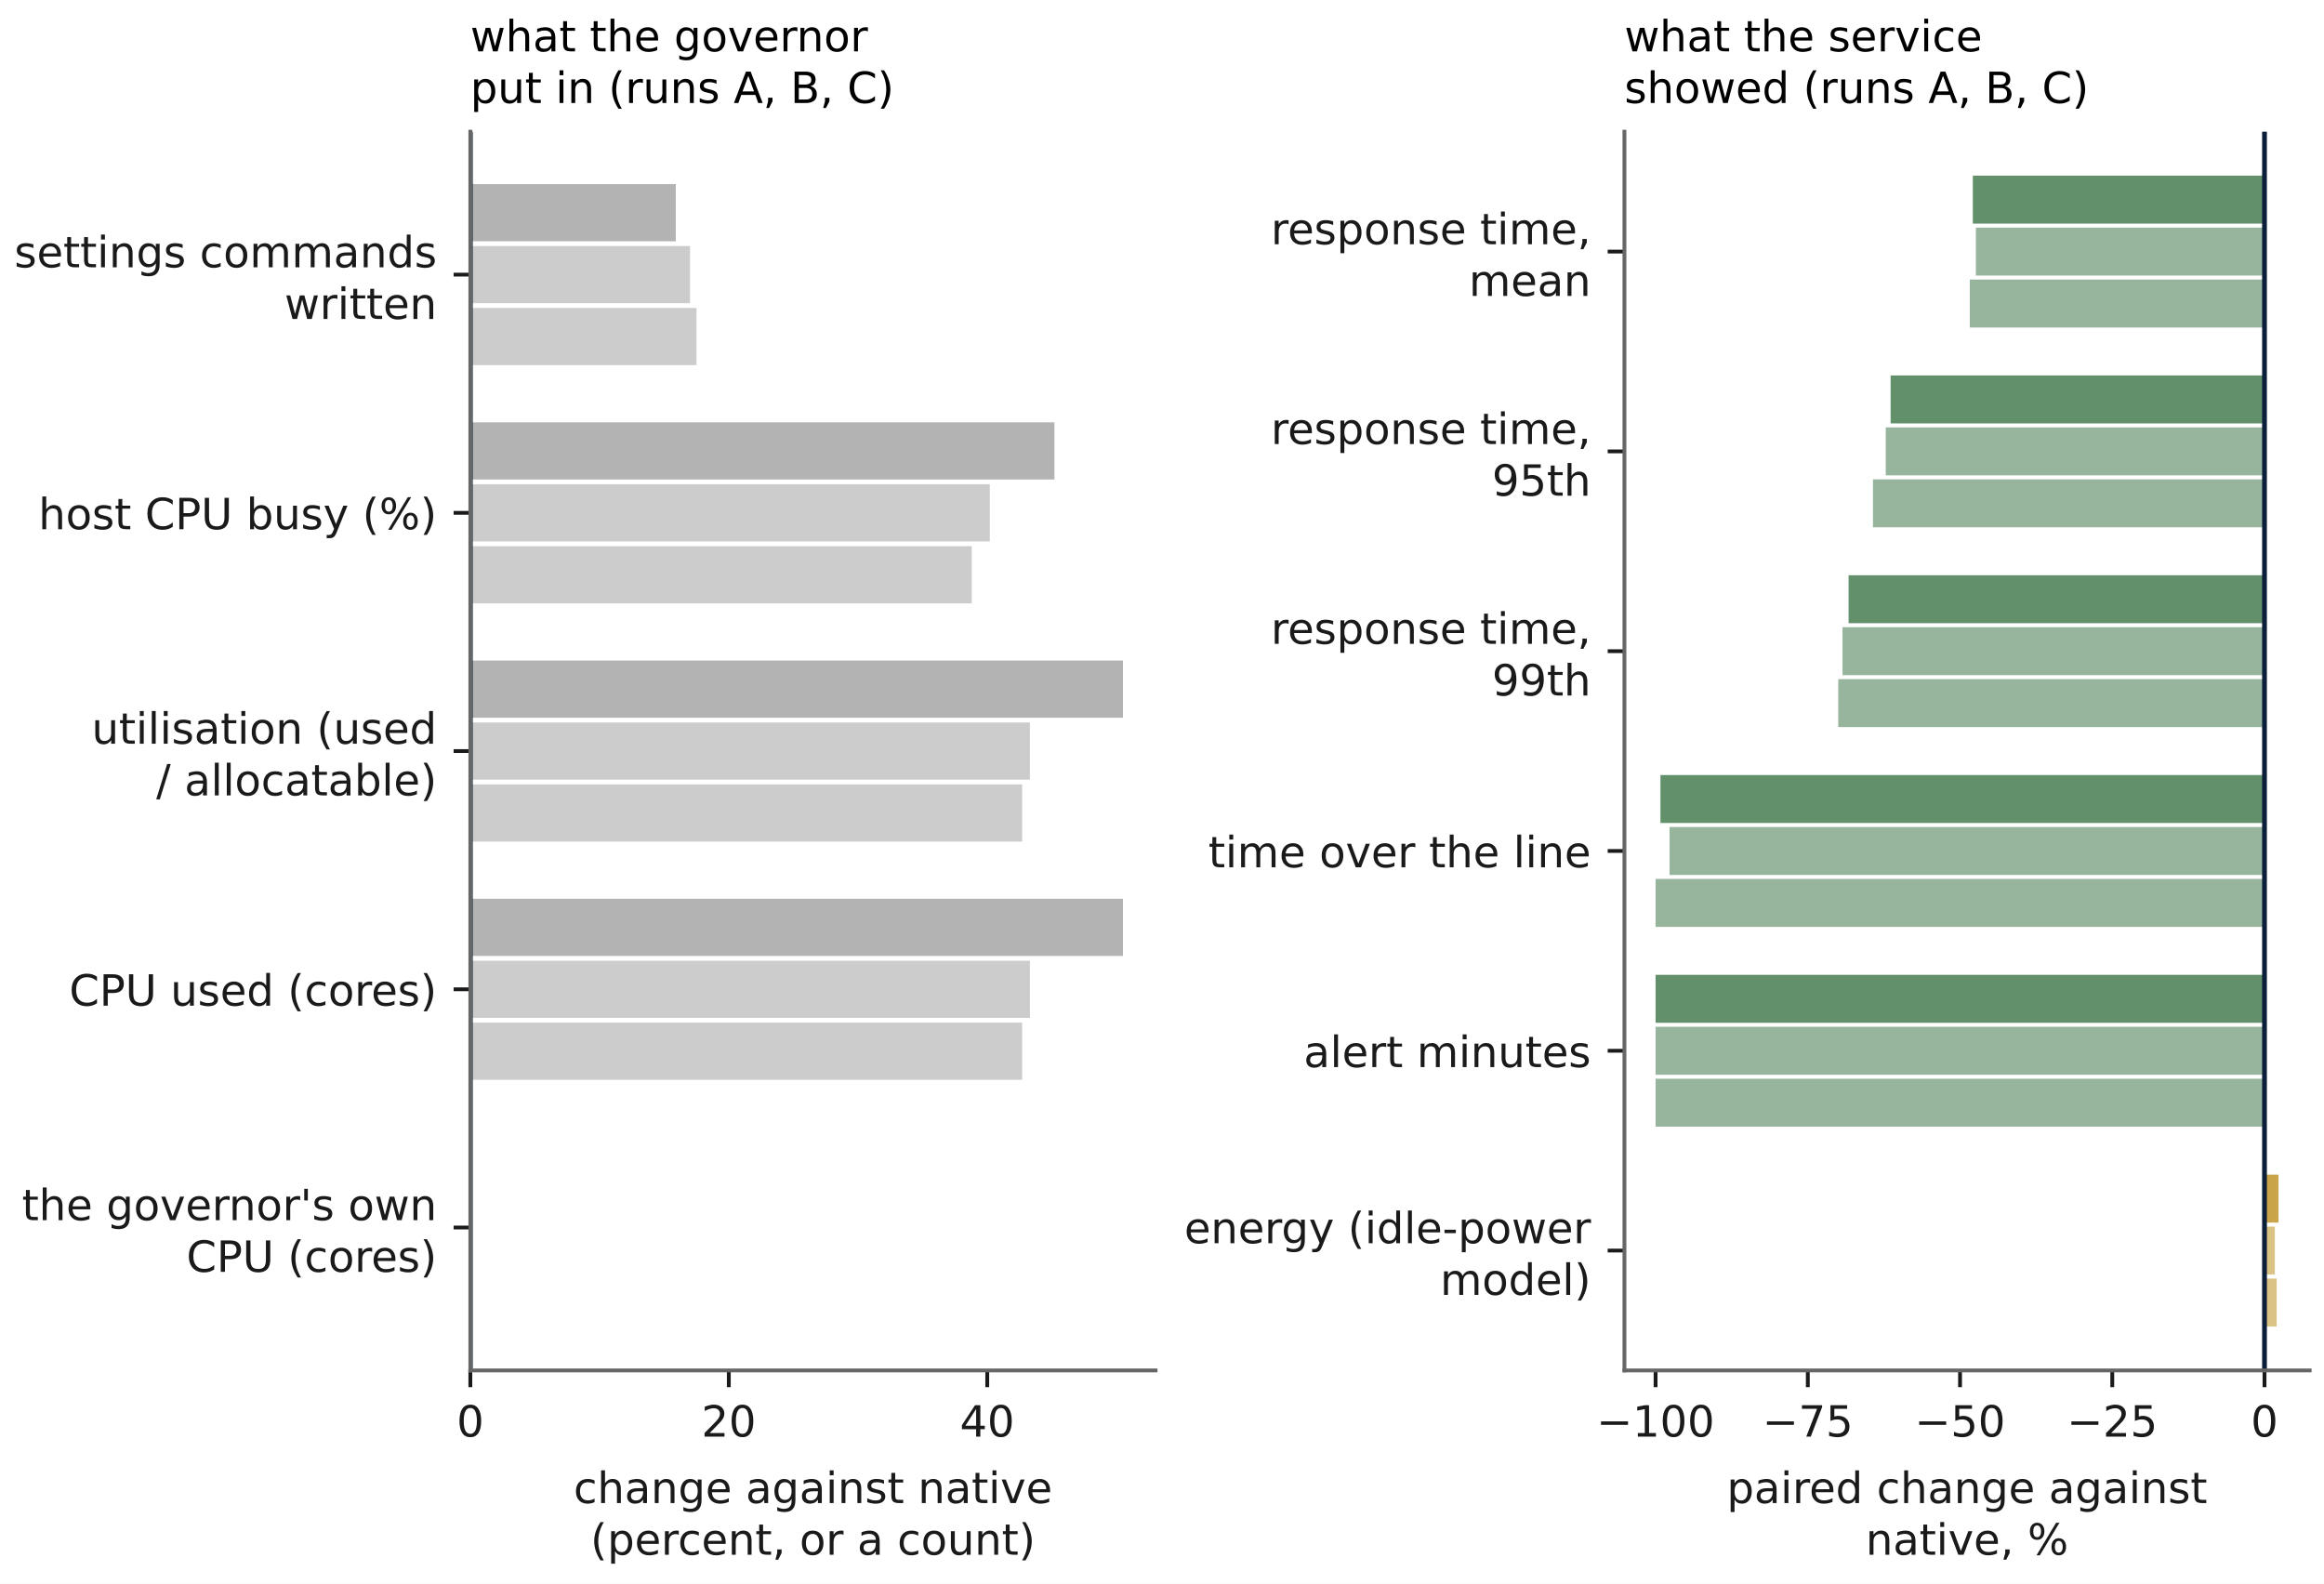
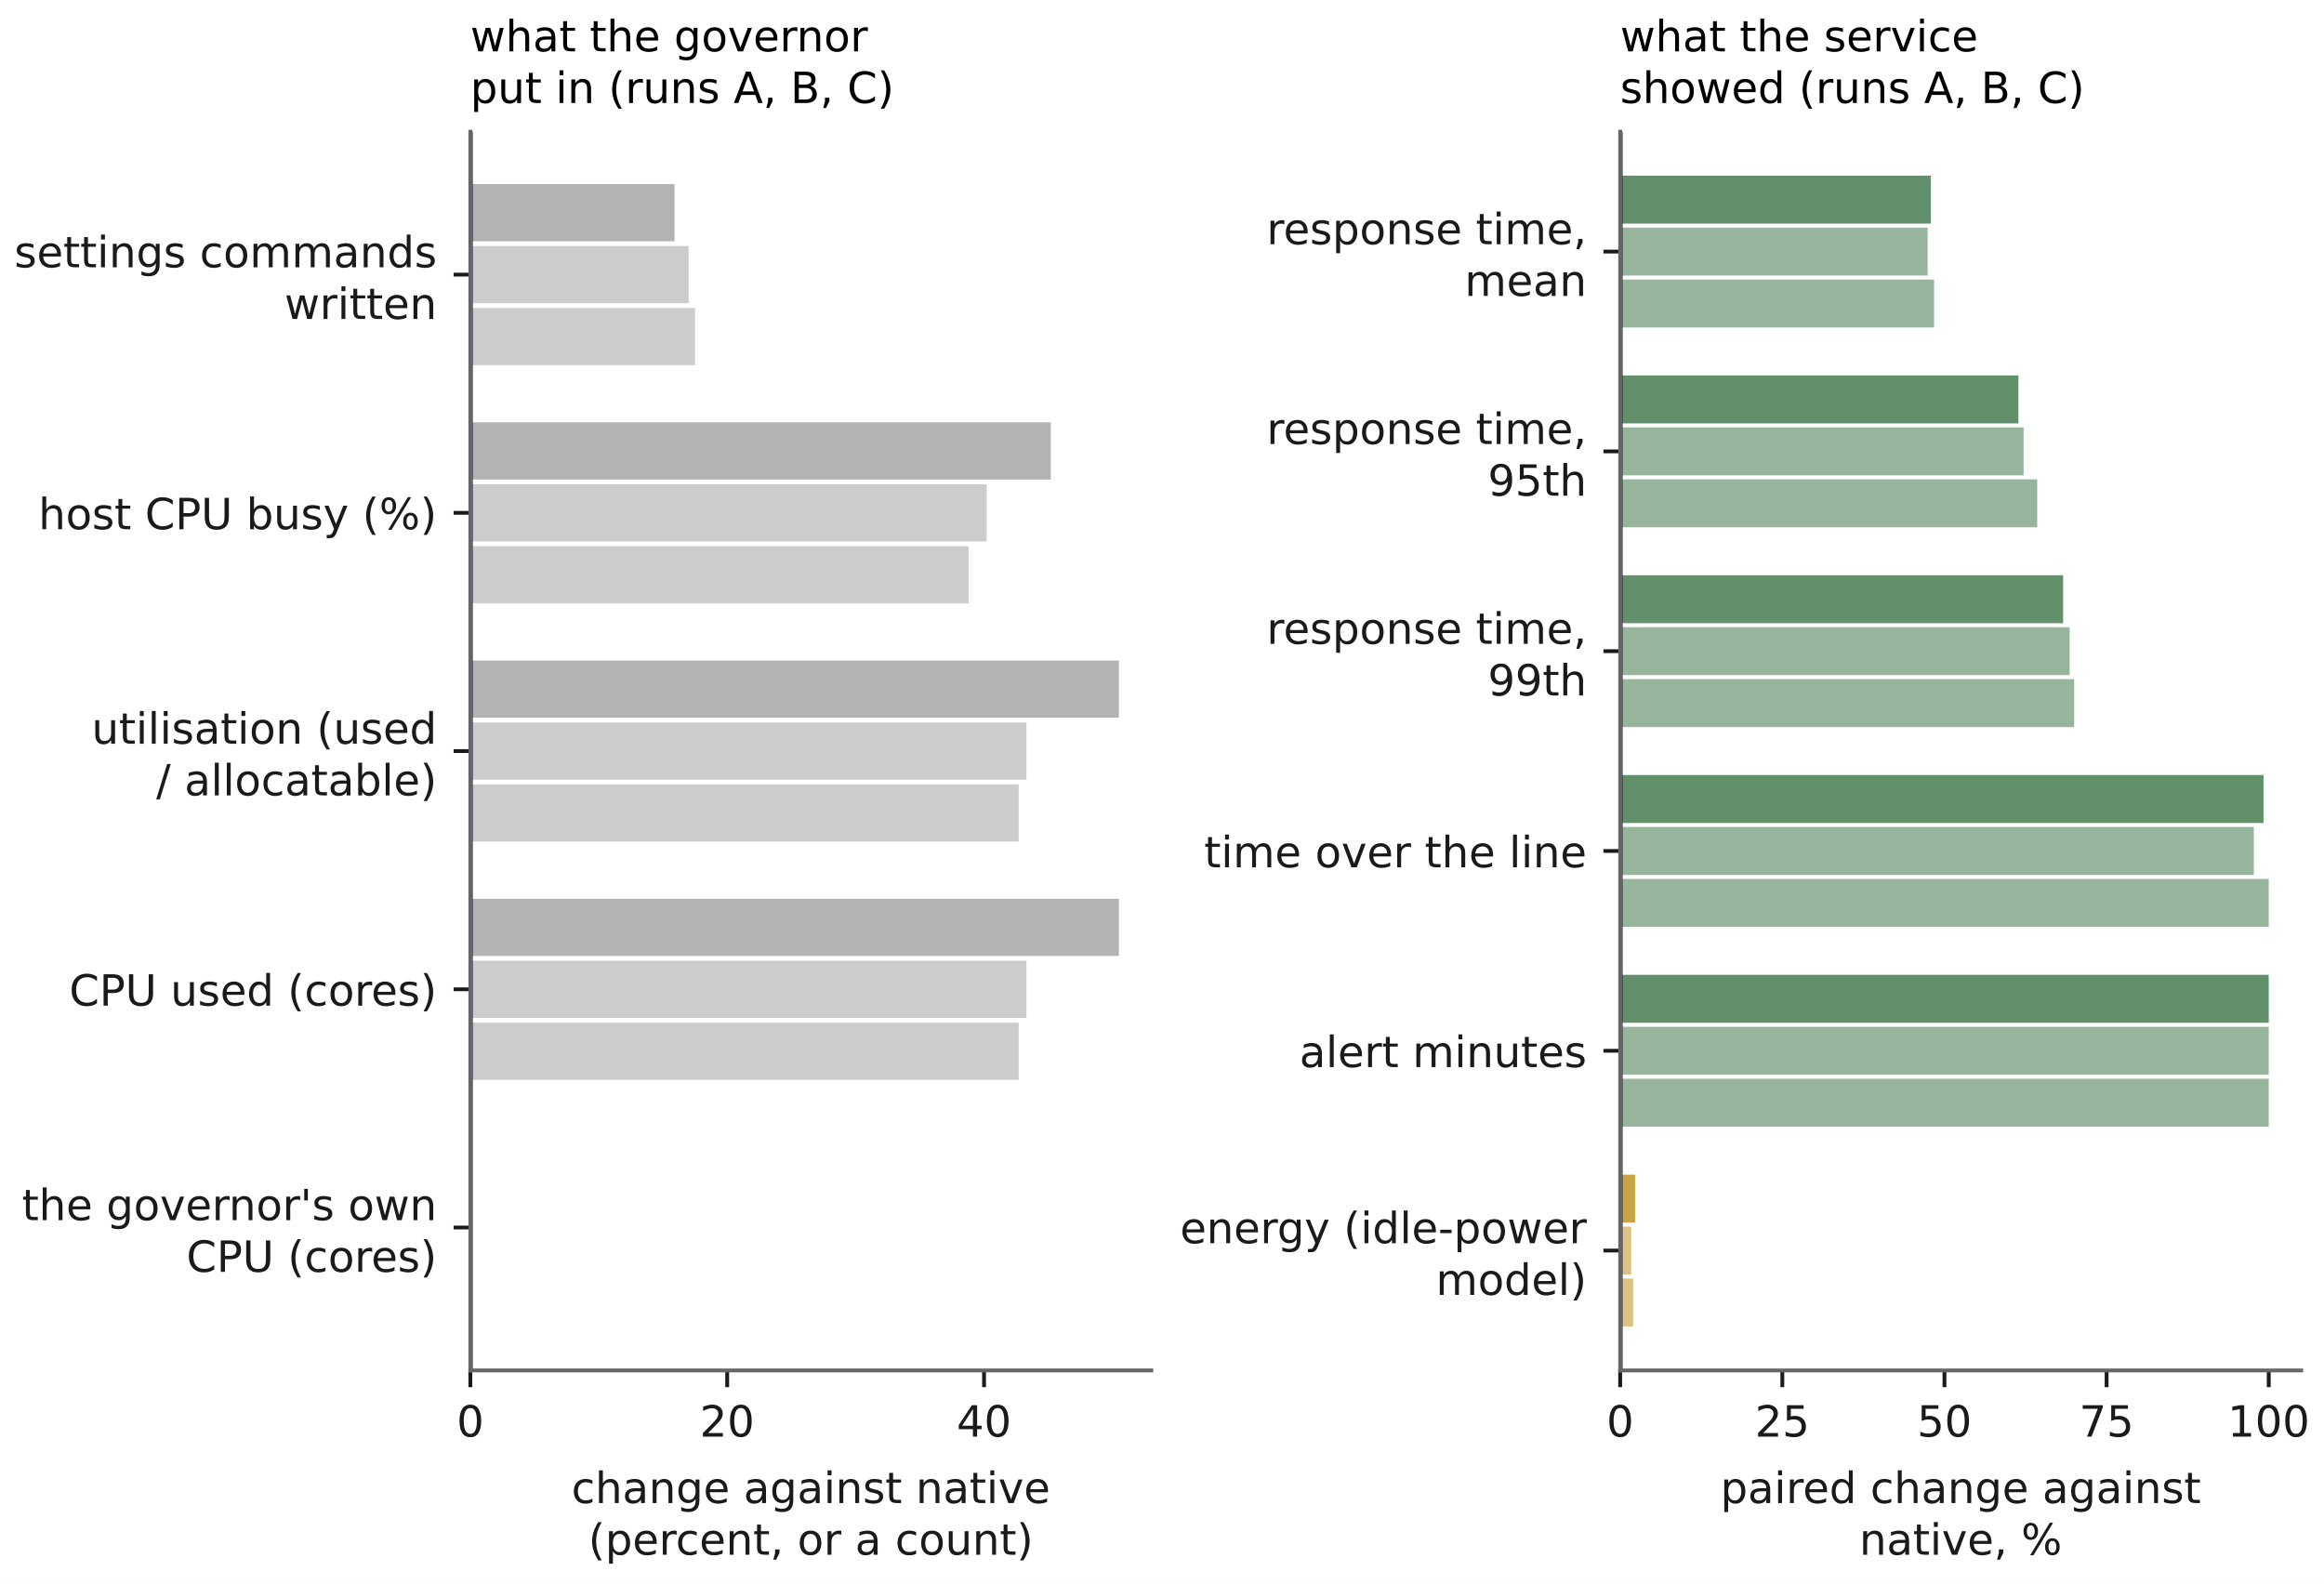
<svg xmlns="http://www.w3.org/2000/svg" xmlns:xlink="http://www.w3.org/1999/xlink" width="486pt" height="331.2pt" viewBox="0 0 486 331.2" version="1.1">
  <defs>
    <style type="text/css">*{stroke-linejoin: round; stroke-linecap: butt}</style>
  </defs>
  <g id="figure_1">
    <g id="patch_1">
      <path d="M 0 331.2  L 486 331.2  L 486 0  L 0 0  z " style="fill: #ffffff" />
    </g>
    <g id="axes_1">
      <g id="patch_2">
-         <path d="M 98.359 286.595  L 241.654 286.595  L 241.654 27.542  L 98.359 27.542  z " style="fill: #ffffff" />
+         <path d="M 98.359 286.595  L 240.765 286.595  L 240.765 27.542  L 98.359 27.542  z " style="fill: #ffffff" />
      </g>
      <g id="patch_3">
-         <path d="M 98.359 249.73  L 98.381 249.73  L 98.381 237.773  L 98.359 237.773  z " clip-path="url(#pb80e69e6e1)" style="fill: #9a9a9a; opacity: 0.75" />
+         <path d="M 98.359 249.73  L 98.381 249.73  L 98.381 237.773  L 98.359 237.773  z " clip-path="url(#p665d9033e2)" style="fill: #9a9a9a; opacity: 0.75" />
      </g>
      <g id="patch_4">
-         <path d="M 98.359 262.682  L 98.38 262.682  L 98.38 250.726  L 98.359 250.726  z " clip-path="url(#pb80e69e6e1)" style="fill: #9a9a9a; opacity: 0.5" />
+         <path d="M 98.359 262.682  L 98.38 262.682  L 98.38 250.726  L 98.359 250.726  z " clip-path="url(#p665d9033e2)" style="fill: #9a9a9a; opacity: 0.5" />
      </g>
      <g id="patch_5">
-         <path d="M 98.359 275.635  L 98.379 275.635  L 98.379 263.679  L 98.359 263.679  z " clip-path="url(#pb80e69e6e1)" style="fill: #9a9a9a; opacity: 0.5" />
+         <path d="M 98.359 275.635  L 98.379 275.635  L 98.379 263.679  L 98.359 263.679  z " clip-path="url(#p665d9033e2)" style="fill: #9a9a9a; opacity: 0.5" />
      </g>
      <g id="patch_6">
-         <path d="M 98.359 199.912  L 234.83 199.912  L 234.83 187.956  L 98.359 187.956  z " clip-path="url(#pb80e69e6e1)" style="fill: #9a9a9a; opacity: 0.75" />
+         <path d="M 98.359 199.912  L 233.984 199.912  L 233.984 187.956  L 98.359 187.956  z " clip-path="url(#p665d9033e2)" style="fill: #9a9a9a; opacity: 0.75" />
      </g>
      <g id="patch_7">
-         <path d="M 98.359 212.864  L 215.373 212.864  L 215.373 200.908  L 98.359 200.908  z " clip-path="url(#pb80e69e6e1)" style="fill: #9a9a9a; opacity: 0.5" />
+         <path d="M 98.359 212.864  L 214.648 212.864  L 214.648 200.908  L 98.359 200.908  z " clip-path="url(#p665d9033e2)" style="fill: #9a9a9a; opacity: 0.5" />
      </g>
      <g id="patch_8">
-         <path d="M 98.359 225.817  L 213.751 225.817  L 213.751 213.861  L 98.359 213.861  z " clip-path="url(#pb80e69e6e1)" style="fill: #9a9a9a; opacity: 0.5" />
+         <path d="M 98.359 225.817  L 213.036 225.817  L 213.036 213.861  L 98.359 213.861  z " clip-path="url(#p665d9033e2)" style="fill: #9a9a9a; opacity: 0.5" />
      </g>
      <g id="patch_9">
-         <path d="M 98.359 150.094  L 234.83 150.094  L 234.83 138.138  L 98.359 138.138  z " clip-path="url(#pb80e69e6e1)" style="fill: #9a9a9a; opacity: 0.75" />
+         <path d="M 98.359 150.094  L 233.984 150.094  L 233.984 138.138  L 98.359 138.138  z " clip-path="url(#p665d9033e2)" style="fill: #9a9a9a; opacity: 0.75" />
      </g>
      <g id="patch_10">
-         <path d="M 98.359 163.047  L 215.373 163.047  L 215.373 151.09  L 98.359 151.09  z " clip-path="url(#pb80e69e6e1)" style="fill: #9a9a9a; opacity: 0.5" />
+         <path d="M 98.359 163.047  L 214.648 163.047  L 214.648 151.09  L 98.359 151.09  z " clip-path="url(#p665d9033e2)" style="fill: #9a9a9a; opacity: 0.5" />
      </g>
      <g id="patch_11">
-         <path d="M 98.359 175.999  L 213.751 175.999  L 213.751 164.043  L 98.359 164.043  z " clip-path="url(#pb80e69e6e1)" style="fill: #9a9a9a; opacity: 0.5" />
+         <path d="M 98.359 175.999  L 213.036 175.999  L 213.036 164.043  L 98.359 164.043  z " clip-path="url(#p665d9033e2)" style="fill: #9a9a9a; opacity: 0.5" />
      </g>
      <g id="patch_12">
-         <path d="M 98.359 100.276  L 220.507 100.276  L 220.507 88.32  L 98.359 88.32  z " clip-path="url(#pb80e69e6e1)" style="fill: #9a9a9a; opacity: 0.75" />
+         <path d="M 98.359 100.276  L 219.75 100.276  L 219.75 88.32  L 98.359 88.32  z " clip-path="url(#p665d9033e2)" style="fill: #9a9a9a; opacity: 0.75" />
      </g>
      <g id="patch_13">
-         <path d="M 98.359 113.229  L 206.995 113.229  L 206.995 101.273  L 98.359 101.273  z " clip-path="url(#pb80e69e6e1)" style="fill: #9a9a9a; opacity: 0.5" />
+         <path d="M 98.359 113.229  L 206.322 113.229  L 206.322 101.273  L 98.359 101.273  z " clip-path="url(#p665d9033e2)" style="fill: #9a9a9a; opacity: 0.5" />
      </g>
      <g id="patch_14">
-         <path d="M 98.359 126.181  L 203.212 126.181  L 203.212 114.225  L 98.359 114.225  z " clip-path="url(#pb80e69e6e1)" style="fill: #9a9a9a; opacity: 0.5" />
+         <path d="M 98.359 126.181  L 202.562 126.181  L 202.562 114.225  L 98.359 114.225  z " clip-path="url(#p665d9033e2)" style="fill: #9a9a9a; opacity: 0.5" />
      </g>
      <g id="patch_15">
-         <path d="M 98.359 50.458  L 141.327 50.458  L 141.327 38.502  L 98.359 38.502  z " clip-path="url(#pb80e69e6e1)" style="fill: #9a9a9a; opacity: 0.75" />
+         <path d="M 98.359 50.458  L 141.061 50.458  L 141.061 38.502  L 98.359 38.502  z " clip-path="url(#p665d9033e2)" style="fill: #9a9a9a; opacity: 0.75" />
      </g>
      <g id="patch_16">
-         <path d="M 98.359 63.411  L 144.3 63.411  L 144.3 51.455  L 98.359 51.455  z " clip-path="url(#pb80e69e6e1)" style="fill: #9a9a9a; opacity: 0.5" />
+         <path d="M 98.359 63.411  L 144.015 63.411  L 144.015 51.455  L 98.359 51.455  z " clip-path="url(#p665d9033e2)" style="fill: #9a9a9a; opacity: 0.5" />
      </g>
      <g id="patch_17">
-         <path d="M 98.359 76.364  L 145.651 76.364  L 145.651 64.407  L 98.359 64.407  z " clip-path="url(#pb80e69e6e1)" style="fill: #9a9a9a; opacity: 0.5" />
+         <path d="M 98.359 76.364  L 145.358 76.364  L 145.358 64.407  L 98.359 64.407  z " clip-path="url(#p665d9033e2)" style="fill: #9a9a9a; opacity: 0.5" />
      </g>
      <g id="matplotlib.axis_1">
        <g id="xtick_1">
          <g id="line2d_1">
            <defs>
              <path id="m814b2a8047" d="M 0 0  L 0 3.5  " style="stroke: #1a1a1a; stroke-width: 0.8" />
            </defs>
            <g>
              <use xlink:href="#m814b2a8047" x="98.359" y="286.595" style="fill: #1a1a1a; stroke: #1a1a1a; stroke-width: 0.8" />
            </g>
          </g>
          <g id="text_1">
            <text style="font-size: 9px; font-family: 'DejaVu Sans'; text-anchor: middle; fill: #1a1a1a" x="98.359" y="300.433" transform="rotate(-0 98.35915 300.4327)">0</text>
          </g>
        </g>
        <g id="xtick_2">
          <g id="line2d_2">
            <g>
-               <use xlink:href="#m814b2a8047" x="152.407" y="286.595" style="fill: #1a1a1a; stroke: #1a1a1a; stroke-width: 0.8" />
+               <use xlink:href="#m814b2a8047" x="152.072" y="286.595" style="fill: #1a1a1a; stroke: #1a1a1a; stroke-width: 0.8" />
            </g>
          </g>
          <g id="text_2">
-             <text style="font-size: 9px; font-family: 'DejaVu Sans'; text-anchor: middle; fill: #1a1a1a" x="152.407" y="300.433" transform="rotate(-0 152.407 300.4327)">20</text>
+             <text style="font-size: 9px; font-family: 'DejaVu Sans'; text-anchor: middle; fill: #1a1a1a" x="152.072" y="300.433" transform="rotate(-0 152.072 300.4327)">20</text>
          </g>
        </g>
        <g id="xtick_3">
          <g id="line2d_3">
            <g>
-               <use xlink:href="#m814b2a8047" x="206.455" y="286.595" style="fill: #1a1a1a; stroke: #1a1a1a; stroke-width: 0.8" />
+               <use xlink:href="#m814b2a8047" x="205.785" y="286.595" style="fill: #1a1a1a; stroke: #1a1a1a; stroke-width: 0.8" />
            </g>
          </g>
          <g id="text_3">
-             <text style="font-size: 9px; font-family: 'DejaVu Sans'; text-anchor: middle; fill: #1a1a1a" x="206.455" y="300.433" transform="rotate(-0 206.4548 300.4327)">40</text>
+             <text style="font-size: 9px; font-family: 'DejaVu Sans'; text-anchor: middle; fill: #1a1a1a" x="205.785" y="300.433" transform="rotate(-0 205.7849 300.4327)">40</text>
          </g>
        </g>
        <g id="text_4">
-           <text style="font-size: 9px; font-family: 'DejaVu Sans'; fill: #1a1a1a" transform="translate(119.9459 314.3343)">change against native</text>
-           <text style="font-size: 9px; font-family: 'DejaVu Sans'; fill: #1a1a1a" transform="translate(123.482 325.1361)">(percent, or a count)</text>
+           <text style="font-size: 9px; font-family: 'DejaVu Sans'; fill: #1a1a1a" transform="translate(119.5019 314.3343)">change against native</text>
+           <text style="font-size: 9px; font-family: 'DejaVu Sans'; fill: #1a1a1a" transform="translate(123.0379 325.1361)">(percent, or a count)</text>
        </g>
      </g>
      <g id="matplotlib.axis_2">
        <g id="ytick_1">
          <g id="line2d_4">
            <defs>
              <path id="m31e56b5a68" d="M 0 0  L -3.5 0  " style="stroke: #1a1a1a; stroke-width: 0.8" />
            </defs>
            <g>
              <use xlink:href="#m31e56b5a68" x="98.359" y="256.704" style="fill: #1a1a1a; stroke: #1a1a1a; stroke-width: 0.8" />
            </g>
          </g>
          <g id="text_5">
            <text style="font-size: 9px; font-family: 'DejaVu Sans'; fill: #1a1a1a" transform="translate(4.59774 255.173)">the governor's own</text>
            <text style="font-size: 9px; font-family: 'DejaVu Sans'; fill: #1a1a1a" transform="translate(38.99462 265.9748)">CPU (cores)</text>
          </g>
        </g>
        <g id="ytick_2">
          <g id="line2d_5">
            <g>
              <use xlink:href="#m31e56b5a68" x="98.359" y="206.886" style="fill: #1a1a1a; stroke: #1a1a1a; stroke-width: 0.8" />
            </g>
          </g>
          <g id="text_6">
            <text style="font-size: 9px; font-family: 'DejaVu Sans'; text-anchor: end; fill: #1a1a1a" x="91.359" y="210.306" transform="rotate(-0 91.35915 210.3056)">CPU used (cores)</text>
          </g>
        </g>
        <g id="ytick_3">
          <g id="line2d_6">
            <g>
              <use xlink:href="#m31e56b5a68" x="98.359" y="157.069" style="fill: #1a1a1a; stroke: #1a1a1a; stroke-width: 0.8" />
            </g>
          </g>
          <g id="text_7">
            <text style="font-size: 9px; font-family: 'DejaVu Sans'; fill: #1a1a1a" transform="translate(19.1679 155.537)">utilisation (used</text>
            <text style="font-size: 9px; font-family: 'DejaVu Sans'; fill: #1a1a1a" transform="translate(32.67352 166.3395)">/ allocatable)</text>
          </g>
        </g>
        <g id="ytick_4">
          <g id="line2d_7">
            <g>
              <use xlink:href="#m31e56b5a68" x="98.359" y="107.251" style="fill: #1a1a1a; stroke: #1a1a1a; stroke-width: 0.8" />
            </g>
          </g>
          <g id="text_8">
            <text style="font-size: 9px; font-family: 'DejaVu Sans'; text-anchor: end; fill: #1a1a1a" x="91.359" y="110.67" transform="rotate(-0 91.35915 110.67)">host CPU busy (%)</text>
          </g>
        </g>
        <g id="ytick_5">
          <g id="line2d_8">
            <g>
              <use xlink:href="#m31e56b5a68" x="98.359" y="57.433" style="fill: #1a1a1a; stroke: #1a1a1a; stroke-width: 0.8" />
            </g>
          </g>
          <g id="text_9">
            <text style="font-size: 9px; font-family: 'DejaVu Sans'; fill: #1a1a1a" transform="translate(3.00024 55.90137)">settings commands</text>
            <text style="font-size: 9px; font-family: 'DejaVu Sans'; fill: #1a1a1a" transform="translate(59.50055 66.70383)">written</text>
          </g>
        </g>
      </g>
      <g id="line2d_9">
-         <path d="M 98.359 286.595  L 98.359 27.542  " clip-path="url(#pb80e69e6e1)" style="fill: none; stroke: #0b1f3a; stroke-linecap: square" />
+         <path d="M 98.359 286.595  L 98.359 27.542  " clip-path="url(#p665d9033e2)" style="fill: none; stroke: #0b1f3a; stroke-linecap: square" />
      </g>
      <g id="patch_18">
        <path d="M 98.359 286.595  L 98.359 27.542  " style="fill: none; stroke: #666666; stroke-width: 0.8; stroke-linejoin: miter; stroke-linecap: square" />
      </g>
      <g id="patch_19">
-         <path d="M 98.359 286.595  L 241.654 286.595  " style="fill: none; stroke: #666666; stroke-width: 0.8; stroke-linejoin: miter; stroke-linecap: square" />
+         <path d="M 98.359 286.595  L 240.765 286.595  " style="fill: none; stroke: #666666; stroke-width: 0.8; stroke-linejoin: miter; stroke-linecap: square" />
      </g>
      <g id="text_10">
        <text style="font-size: 9px; font-family: 'DejaVu Sans'" transform="translate(98.35915 10.73971)">what the governor</text>
        <text style="font-size: 9px; font-family: 'DejaVu Sans'" transform="translate(98.35915 21.54217)">put in (runs A, B, C)</text>
      </g>
    </g>
    <g id="axes_2">
      <g id="patch_20">
-         <path d="M 339.705 286.595  L 483 286.595  L 483 27.542  L 339.705 27.542  z " style="fill: #ffffff" />
+         <path d="M 338.817 286.595  L 481.224 286.595  L 481.224 27.542  L 338.817 27.542  z " style="fill: #ffffff" />
      </g>
      <g id="patch_21">
-         <path d="M 473.558 255.676  L 476.486 255.676  L 476.486 245.648  L 473.558 245.648  z " clip-path="url(#p709eca5e6e)" style="fill: #b8860b; opacity: 0.75" />
+         <path d="M 338.817 255.676  L 341.937 255.676  L 341.937 245.648  L 338.817 245.648  z " clip-path="url(#p95eaa0eb69)" style="fill: #b8860b; opacity: 0.75" />
      </g>
      <g id="patch_22">
-         <path d="M 473.558 266.539  L 475.722 266.539  L 475.722 256.511  L 473.558 256.511  z " clip-path="url(#p709eca5e6e)" style="fill: #b8860b; opacity: 0.5" />
+         <path d="M 338.817 266.539  L 341.123 266.539  L 341.123 256.511  L 338.817 256.511  z " clip-path="url(#p95eaa0eb69)" style="fill: #b8860b; opacity: 0.5" />
      </g>
      <g id="patch_23">
-         <path d="M 473.558 277.403  L 476.104 277.403  L 476.104 267.375  L 473.558 267.375  z " clip-path="url(#p709eca5e6e)" style="fill: #b8860b; opacity: 0.5" />
+         <path d="M 338.817 277.403  L 341.53 277.403  L 341.53 267.375  L 338.817 267.375  z " clip-path="url(#p95eaa0eb69)" style="fill: #b8860b; opacity: 0.5" />
      </g>
      <g id="patch_24">
-         <path d="M 473.558 213.893  L 346.219 213.893  L 346.219 203.865  L 473.558 203.865  z " clip-path="url(#p709eca5e6e)" style="fill: #2e6b3a; opacity: 0.75" />
+         <path d="M 338.817 213.893  L 474.442 213.893  L 474.442 203.865  L 338.817 203.865  z " clip-path="url(#p95eaa0eb69)" style="fill: #2e6b3a; opacity: 0.75" />
      </g>
      <g id="patch_25">
-         <path d="M 473.558 224.756  L 346.219 224.756  L 346.219 214.729  L 473.558 214.729  z " clip-path="url(#p709eca5e6e)" style="fill: #2e6b3a; opacity: 0.5" />
+         <path d="M 338.817 224.756  L 474.442 224.756  L 474.442 214.729  L 338.817 214.729  z " clip-path="url(#p95eaa0eb69)" style="fill: #2e6b3a; opacity: 0.5" />
      </g>
      <g id="patch_26">
-         <path d="M 473.558 235.62  L 346.219 235.62  L 346.219 225.592  L 473.558 225.592  z " clip-path="url(#p709eca5e6e)" style="fill: #2e6b3a; opacity: 0.5" />
+         <path d="M 338.817 235.62  L 474.442 235.62  L 474.442 225.592  L 338.817 225.592  z " clip-path="url(#p95eaa0eb69)" style="fill: #2e6b3a; opacity: 0.5" />
      </g>
      <g id="patch_27">
-         <path d="M 473.558 172.11  L 347.237 172.11  L 347.237 162.082  L 473.558 162.082  z " clip-path="url(#p709eca5e6e)" style="fill: #2e6b3a; opacity: 0.75" />
+         <path d="M 338.817 172.11  L 473.357 172.11  L 473.357 162.082  L 338.817 162.082  z " clip-path="url(#p95eaa0eb69)" style="fill: #2e6b3a; opacity: 0.75" />
      </g>
      <g id="patch_28">
-         <path d="M 473.558 182.974  L 349.148 182.974  L 349.148 172.946  L 473.558 172.946  z " clip-path="url(#p709eca5e6e)" style="fill: #2e6b3a; opacity: 0.5" />
+         <path d="M 338.817 182.974  L 471.323 182.974  L 471.323 172.946  L 338.817 172.946  z " clip-path="url(#p95eaa0eb69)" style="fill: #2e6b3a; opacity: 0.5" />
      </g>
      <g id="patch_29">
-         <path d="M 473.558 193.837  L 346.219 193.837  L 346.219 183.809  L 473.558 183.809  z " clip-path="url(#p709eca5e6e)" style="fill: #2e6b3a; opacity: 0.5" />
+         <path d="M 338.817 193.837  L 474.442 193.837  L 474.442 183.809  L 338.817 183.809  z " clip-path="url(#p95eaa0eb69)" style="fill: #2e6b3a; opacity: 0.5" />
      </g>
      <g id="patch_30">
-         <path d="M 473.558 130.328  L 386.585 130.328  L 386.585 120.3  L 473.558 120.3  z " clip-path="url(#p709eca5e6e)" style="fill: #2e6b3a; opacity: 0.75" />
+         <path d="M 338.817 130.328  L 431.449 130.328  L 431.449 120.3  L 338.817 120.3  z " clip-path="url(#p95eaa0eb69)" style="fill: #2e6b3a; opacity: 0.75" />
      </g>
      <g id="patch_31">
-         <path d="M 473.558 141.191  L 385.312 141.191  L 385.312 131.163  L 473.558 131.163  z " clip-path="url(#p709eca5e6e)" style="fill: #2e6b3a; opacity: 0.5" />
+         <path d="M 338.817 141.191  L 432.805 141.191  L 432.805 131.163  L 338.817 131.163  z " clip-path="url(#p95eaa0eb69)" style="fill: #2e6b3a; opacity: 0.5" />
      </g>
      <g id="patch_32">
-         <path d="M 473.558 152.055  L 384.42 152.055  L 384.42 142.027  L 473.558 142.027  z " clip-path="url(#p709eca5e6e)" style="fill: #2e6b3a; opacity: 0.5" />
+         <path d="M 338.817 152.055  L 433.755 152.055  L 433.755 142.027  L 338.817 142.027  z " clip-path="url(#p95eaa0eb69)" style="fill: #2e6b3a; opacity: 0.5" />
      </g>
      <g id="patch_33">
-         <path d="M 473.558 88.545  L 395.372 88.545  L 395.372 78.517  L 473.558 78.517  z " clip-path="url(#p709eca5e6e)" style="fill: #2e6b3a; opacity: 0.75" />
+         <path d="M 338.817 88.545  L 422.091 88.545  L 422.091 78.517  L 338.817 78.517  z " clip-path="url(#p95eaa0eb69)" style="fill: #2e6b3a; opacity: 0.75" />
      </g>
      <g id="patch_34">
-         <path d="M 473.558 99.408  L 394.353 99.408  L 394.353 89.381  L 473.558 89.381  z " clip-path="url(#p709eca5e6e)" style="fill: #2e6b3a; opacity: 0.5" />
+         <path d="M 338.817 99.408  L 423.176 99.408  L 423.176 89.381  L 338.817 89.381  z " clip-path="url(#p95eaa0eb69)" style="fill: #2e6b3a; opacity: 0.5" />
      </g>
      <g id="patch_35">
-         <path d="M 473.558 110.272  L 391.679 110.272  L 391.679 100.244  L 473.558 100.244  z " clip-path="url(#p709eca5e6e)" style="fill: #2e6b3a; opacity: 0.5" />
+         <path d="M 338.817 110.272  L 426.024 110.272  L 426.024 100.244  L 338.817 100.244  z " clip-path="url(#p95eaa0eb69)" style="fill: #2e6b3a; opacity: 0.5" />
      </g>
      <g id="patch_36">
-         <path d="M 473.558 46.762  L 412.562 46.762  L 412.562 36.734  L 473.558 36.734  z " clip-path="url(#p709eca5e6e)" style="fill: #2e6b3a; opacity: 0.75" />
+         <path d="M 338.817 46.762  L 403.782 46.762  L 403.782 36.734  L 338.817 36.734  z " clip-path="url(#p95eaa0eb69)" style="fill: #2e6b3a; opacity: 0.75" />
      </g>
      <g id="patch_37">
-         <path d="M 473.558 57.626  L 413.199 57.626  L 413.199 47.598  L 473.558 47.598  z " clip-path="url(#p709eca5e6e)" style="fill: #2e6b3a; opacity: 0.5" />
+         <path d="M 338.817 57.626  L 403.104 57.626  L 403.104 47.598  L 338.817 47.598  z " clip-path="url(#p95eaa0eb69)" style="fill: #2e6b3a; opacity: 0.5" />
      </g>
      <g id="patch_38">
-         <path d="M 473.558 68.489  L 411.926 68.489  L 411.926 58.461  L 473.558 58.461  z " clip-path="url(#p709eca5e6e)" style="fill: #2e6b3a; opacity: 0.5" />
+         <path d="M 338.817 68.489  L 404.46 68.489  L 404.46 58.461  L 338.817 58.461  z " clip-path="url(#p95eaa0eb69)" style="fill: #2e6b3a; opacity: 0.5" />
      </g>
      <g id="matplotlib.axis_3">
        <g id="xtick_4">
          <g id="line2d_10">
            <g>
-               <use xlink:href="#m814b2a8047" x="346.219" y="286.595" style="fill: #1a1a1a; stroke: #1a1a1a; stroke-width: 0.8" />
+               <use xlink:href="#m814b2a8047" x="338.817" y="286.595" style="fill: #1a1a1a; stroke: #1a1a1a; stroke-width: 0.8" />
            </g>
          </g>
          <g id="text_11">
-             <text style="font-size: 9px; font-family: 'DejaVu Sans'; text-anchor: middle; fill: #1a1a1a" x="346.219" y="300.433" transform="rotate(-0 346.2188 300.4327)">−100</text>
+             <text style="font-size: 9px; font-family: 'DejaVu Sans'; text-anchor: middle; fill: #1a1a1a" x="338.817" y="300.433" transform="rotate(-0 338.8173 300.4327)">0</text>
          </g>
        </g>
        <g id="xtick_5">
          <g id="line2d_11">
            <g>
-               <use xlink:href="#m814b2a8047" x="378.053" y="286.595" style="fill: #1a1a1a; stroke: #1a1a1a; stroke-width: 0.8" />
+               <use xlink:href="#m814b2a8047" x="372.724" y="286.595" style="fill: #1a1a1a; stroke: #1a1a1a; stroke-width: 0.8" />
            </g>
          </g>
          <g id="text_12">
-             <text style="font-size: 9px; font-family: 'DejaVu Sans'; text-anchor: middle; fill: #1a1a1a" x="378.053" y="300.433" transform="rotate(-0 378.0535 300.4327)">−75</text>
+             <text style="font-size: 9px; font-family: 'DejaVu Sans'; text-anchor: middle; fill: #1a1a1a" x="372.724" y="300.433" transform="rotate(-0 372.7235 300.4327)">25</text>
          </g>
        </g>
        <g id="xtick_6">
          <g id="line2d_12">
            <g>
-               <use xlink:href="#m814b2a8047" x="409.888" y="286.595" style="fill: #1a1a1a; stroke: #1a1a1a; stroke-width: 0.8" />
+               <use xlink:href="#m814b2a8047" x="406.63" y="286.595" style="fill: #1a1a1a; stroke: #1a1a1a; stroke-width: 0.8" />
            </g>
          </g>
          <g id="text_13">
-             <text style="font-size: 9px; font-family: 'DejaVu Sans'; text-anchor: middle; fill: #1a1a1a" x="409.888" y="300.433" transform="rotate(-0 409.8882 300.4327)">−50</text>
+             <text style="font-size: 9px; font-family: 'DejaVu Sans'; text-anchor: middle; fill: #1a1a1a" x="406.63" y="300.433" transform="rotate(-0 406.6298 300.4327)">50</text>
          </g>
        </g>
        <g id="xtick_7">
          <g id="line2d_13">
            <g>
-               <use xlink:href="#m814b2a8047" x="441.723" y="286.595" style="fill: #1a1a1a; stroke: #1a1a1a; stroke-width: 0.8" />
+               <use xlink:href="#m814b2a8047" x="440.536" y="286.595" style="fill: #1a1a1a; stroke: #1a1a1a; stroke-width: 0.8" />
            </g>
          </g>
          <g id="text_14">
-             <text style="font-size: 9px; font-family: 'DejaVu Sans'; text-anchor: middle; fill: #1a1a1a" x="441.723" y="300.433" transform="rotate(-0 441.7229 300.4327)">−25</text>
+             <text style="font-size: 9px; font-family: 'DejaVu Sans'; text-anchor: middle; fill: #1a1a1a" x="440.536" y="300.433" transform="rotate(-0 440.536 300.4327)">75</text>
          </g>
        </g>
        <g id="xtick_8">
          <g id="line2d_14">
            <g>
-               <use xlink:href="#m814b2a8047" x="473.558" y="286.595" style="fill: #1a1a1a; stroke: #1a1a1a; stroke-width: 0.8" />
+               <use xlink:href="#m814b2a8047" x="474.442" y="286.595" style="fill: #1a1a1a; stroke: #1a1a1a; stroke-width: 0.8" />
            </g>
          </g>
          <g id="text_15">
-             <text style="font-size: 9px; font-family: 'DejaVu Sans'; text-anchor: middle; fill: #1a1a1a" x="473.558" y="300.433" transform="rotate(-0 473.5576 300.4327)">0</text>
+             <text style="font-size: 9px; font-family: 'DejaVu Sans'; text-anchor: middle; fill: #1a1a1a" x="474.442" y="300.433" transform="rotate(-0 474.4423 300.4327)">100</text>
          </g>
        </g>
        <g id="text_16">
-           <text style="font-size: 9px; font-family: 'DejaVu Sans'; fill: #1a1a1a" transform="translate(361.1073 314.3343)">paired change against</text>
-           <text style="font-size: 9px; font-family: 'DejaVu Sans'; fill: #1a1a1a" transform="translate(390.1604 325.1368)">native, %</text>
+           <text style="font-size: 9px; font-family: 'DejaVu Sans'; fill: #1a1a1a" transform="translate(359.7751 314.3343)">paired change against</text>
+           <text style="font-size: 9px; font-family: 'DejaVu Sans'; fill: #1a1a1a" transform="translate(388.8282 325.1368)">native, %</text>
        </g>
      </g>
      <g id="matplotlib.axis_4">
        <g id="ytick_6">
          <g id="line2d_15">
            <g>
-               <use xlink:href="#m31e56b5a68" x="339.705" y="261.525" style="fill: #1a1a1a; stroke: #1a1a1a; stroke-width: 0.8" />
+               <use xlink:href="#m31e56b5a68" x="338.817" y="261.525" style="fill: #1a1a1a; stroke: #1a1a1a; stroke-width: 0.8" />
            </g>
          </g>
          <g id="text_17">
-             <text style="font-size: 9px; font-family: 'DejaVu Sans'; fill: #1a1a1a" transform="translate(247.654 259.9937)">energy (idle-power</text>
-             <text style="font-size: 9px; font-family: 'DejaVu Sans'; fill: #1a1a1a" transform="translate(301.1688 270.7962)">model)</text>
+             <text style="font-size: 9px; font-family: 'DejaVu Sans'; fill: #1a1a1a" transform="translate(246.7659 259.9937)">energy (idle-power</text>
+             <text style="font-size: 9px; font-family: 'DejaVu Sans'; fill: #1a1a1a" transform="translate(300.2807 270.7962)">model)</text>
          </g>
        </g>
        <g id="ytick_7">
          <g id="line2d_16">
            <g>
-               <use xlink:href="#m31e56b5a68" x="339.705" y="219.743" style="fill: #1a1a1a; stroke: #1a1a1a; stroke-width: 0.8" />
+               <use xlink:href="#m31e56b5a68" x="338.817" y="219.743" style="fill: #1a1a1a; stroke: #1a1a1a; stroke-width: 0.8" />
            </g>
          </g>
          <g id="text_18">
-             <text style="font-size: 9px; font-family: 'DejaVu Sans'; text-anchor: end; fill: #1a1a1a" x="332.705" y="223.162" transform="rotate(-0 332.7054 223.1618)">alert minutes</text>
+             <text style="font-size: 9px; font-family: 'DejaVu Sans'; text-anchor: end; fill: #1a1a1a" x="331.817" y="223.162" transform="rotate(-0 331.8173 223.1618)">alert minutes</text>
          </g>
        </g>
        <g id="ytick_8">
          <g id="line2d_17">
            <g>
-               <use xlink:href="#m31e56b5a68" x="339.705" y="177.96" style="fill: #1a1a1a; stroke: #1a1a1a; stroke-width: 0.8" />
+               <use xlink:href="#m31e56b5a68" x="338.817" y="177.96" style="fill: #1a1a1a; stroke: #1a1a1a; stroke-width: 0.8" />
            </g>
          </g>
          <g id="text_19">
-             <text style="font-size: 9px; font-family: 'DejaVu Sans'; text-anchor: end; fill: #1a1a1a" x="332.705" y="181.379" transform="rotate(-0 332.7054 181.3791)">time over the line</text>
+             <text style="font-size: 9px; font-family: 'DejaVu Sans'; text-anchor: end; fill: #1a1a1a" x="331.817" y="181.379" transform="rotate(-0 331.8173 181.3791)">time over the line</text>
          </g>
        </g>
        <g id="ytick_9">
          <g id="line2d_18">
            <g>
-               <use xlink:href="#m31e56b5a68" x="339.705" y="136.177" style="fill: #1a1a1a; stroke: #1a1a1a; stroke-width: 0.8" />
+               <use xlink:href="#m31e56b5a68" x="338.817" y="136.177" style="fill: #1a1a1a; stroke: #1a1a1a; stroke-width: 0.8" />
            </g>
          </g>
          <g id="text_20">
-             <text style="font-size: 9px; font-family: 'DejaVu Sans'; fill: #1a1a1a" transform="translate(265.7735 134.6457)">response time,</text>
-             <text style="font-size: 9px; font-family: 'DejaVu Sans'; fill: #1a1a1a" transform="translate(312.0209 145.4481)">99th</text>
+             <text style="font-size: 9px; font-family: 'DejaVu Sans'; fill: #1a1a1a" transform="translate(264.8854 134.6457)">response time,</text>
+             <text style="font-size: 9px; font-family: 'DejaVu Sans'; fill: #1a1a1a" transform="translate(311.1327 145.4481)">99th</text>
          </g>
        </g>
        <g id="ytick_10">
          <g id="line2d_19">
            <g>
-               <use xlink:href="#m31e56b5a68" x="339.705" y="94.394" style="fill: #1a1a1a; stroke: #1a1a1a; stroke-width: 0.8" />
+               <use xlink:href="#m31e56b5a68" x="338.817" y="94.394" style="fill: #1a1a1a; stroke: #1a1a1a; stroke-width: 0.8" />
            </g>
          </g>
          <g id="text_21">
-             <text style="font-size: 9px; font-family: 'DejaVu Sans'; fill: #1a1a1a" transform="translate(265.7735 92.86298)">response time,</text>
-             <text style="font-size: 9px; font-family: 'DejaVu Sans'; fill: #1a1a1a" transform="translate(312.0209 103.6654)">95th</text>
+             <text style="font-size: 9px; font-family: 'DejaVu Sans'; fill: #1a1a1a" transform="translate(264.8854 92.86298)">response time,</text>
+             <text style="font-size: 9px; font-family: 'DejaVu Sans'; fill: #1a1a1a" transform="translate(311.1327 103.6654)">95th</text>
          </g>
        </g>
        <g id="ytick_11">
          <g id="line2d_20">
            <g>
-               <use xlink:href="#m31e56b5a68" x="339.705" y="52.612" style="fill: #1a1a1a; stroke: #1a1a1a; stroke-width: 0.8" />
+               <use xlink:href="#m31e56b5a68" x="338.817" y="52.612" style="fill: #1a1a1a; stroke: #1a1a1a; stroke-width: 0.8" />
            </g>
          </g>
          <g id="text_22">
-             <text style="font-size: 9px; font-family: 'DejaVu Sans'; fill: #1a1a1a" transform="translate(265.7735 51.08064)">response time,</text>
-             <text style="font-size: 9px; font-family: 'DejaVu Sans'; fill: #1a1a1a" transform="translate(307.182 61.8824)">mean</text>
+             <text style="font-size: 9px; font-family: 'DejaVu Sans'; fill: #1a1a1a" transform="translate(264.8854 51.08064)">response time,</text>
+             <text style="font-size: 9px; font-family: 'DejaVu Sans'; fill: #1a1a1a" transform="translate(306.2938 61.8824)">mean</text>
          </g>
        </g>
      </g>
      <g id="line2d_21">
-         <path d="M 473.558 286.595  L 473.558 27.542  " clip-path="url(#p709eca5e6e)" style="fill: none; stroke: #0b1f3a; stroke-linecap: square" />
+         <path d="M 338.817 286.595  L 338.817 27.542  " clip-path="url(#p95eaa0eb69)" style="fill: none; stroke: #0b1f3a; stroke-linecap: square" />
      </g>
      <g id="patch_39">
-         <path d="M 339.705 286.595  L 339.705 27.542  " style="fill: none; stroke: #666666; stroke-width: 0.8; stroke-linejoin: miter; stroke-linecap: square" />
+         <path d="M 338.817 286.595  L 338.817 27.542  " style="fill: none; stroke: #666666; stroke-width: 0.8; stroke-linejoin: miter; stroke-linecap: square" />
      </g>
      <g id="patch_40">
-         <path d="M 339.705 286.595  L 483 286.595  " style="fill: none; stroke: #666666; stroke-width: 0.8; stroke-linejoin: miter; stroke-linecap: square" />
+         <path d="M 338.817 286.595  L 481.224 286.595  " style="fill: none; stroke: #666666; stroke-width: 0.8; stroke-linejoin: miter; stroke-linecap: square" />
      </g>
      <g id="text_23">
-         <text style="font-size: 9px; font-family: 'DejaVu Sans'" transform="translate(339.7054 10.73971)">what the service</text>
-         <text style="font-size: 9px; font-family: 'DejaVu Sans'" transform="translate(339.7054 21.54217)">showed (runs A, B, C)</text>
+         <text style="font-size: 9px; font-family: 'DejaVu Sans'" transform="translate(338.8173 10.73971)">what the service</text>
+         <text style="font-size: 9px; font-family: 'DejaVu Sans'" transform="translate(338.8173 21.54217)">showed (runs A, B, C)</text>
      </g>
    </g>
  </g>
  <defs>
-     <clipPath id="pb80e69e6e1">
-       <rect x="98.359" y="27.542" width="143.294" height="259.053" />
+     <clipPath id="p665d9033e2">
+       <rect x="98.359" y="27.542" width="142.406" height="259.053" />
    </clipPath>
-     <clipPath id="p709eca5e6e">
-       <rect x="339.705" y="27.542" width="143.294" height="259.053" />
+     <clipPath id="p95eaa0eb69">
+       <rect x="338.817" y="27.542" width="142.406" height="259.053" />
    </clipPath>
  </defs>
</svg>
